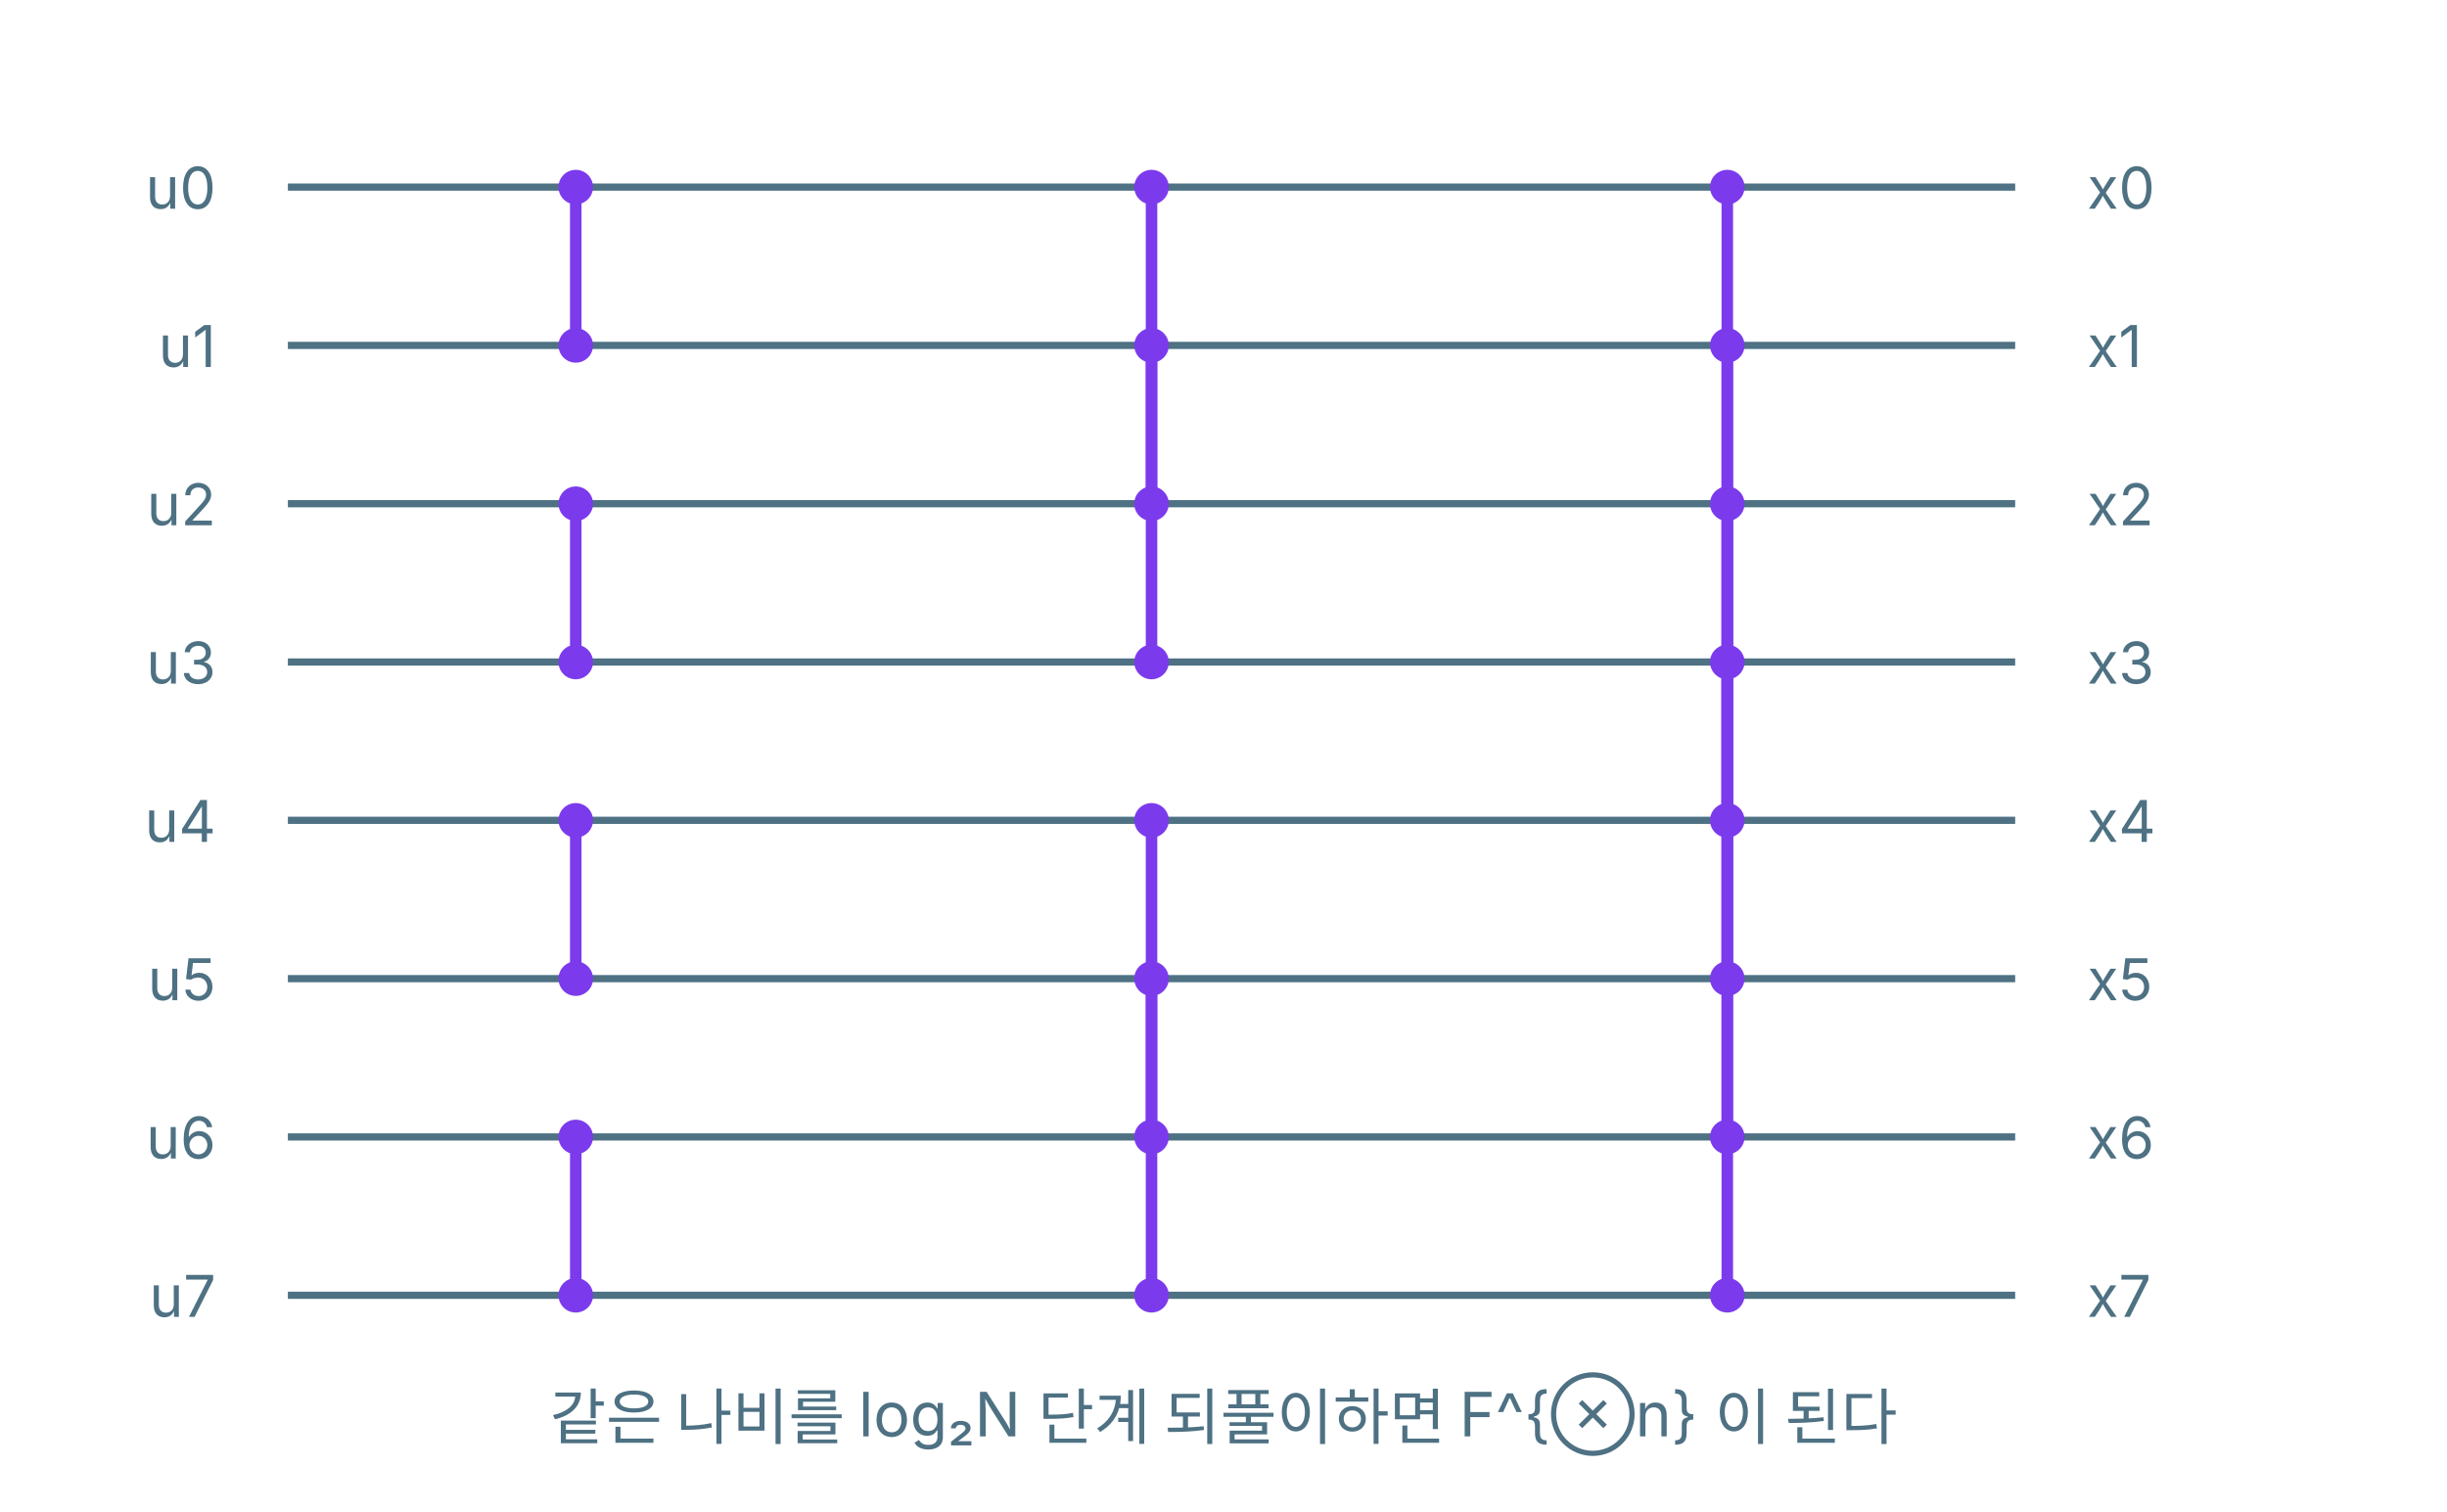
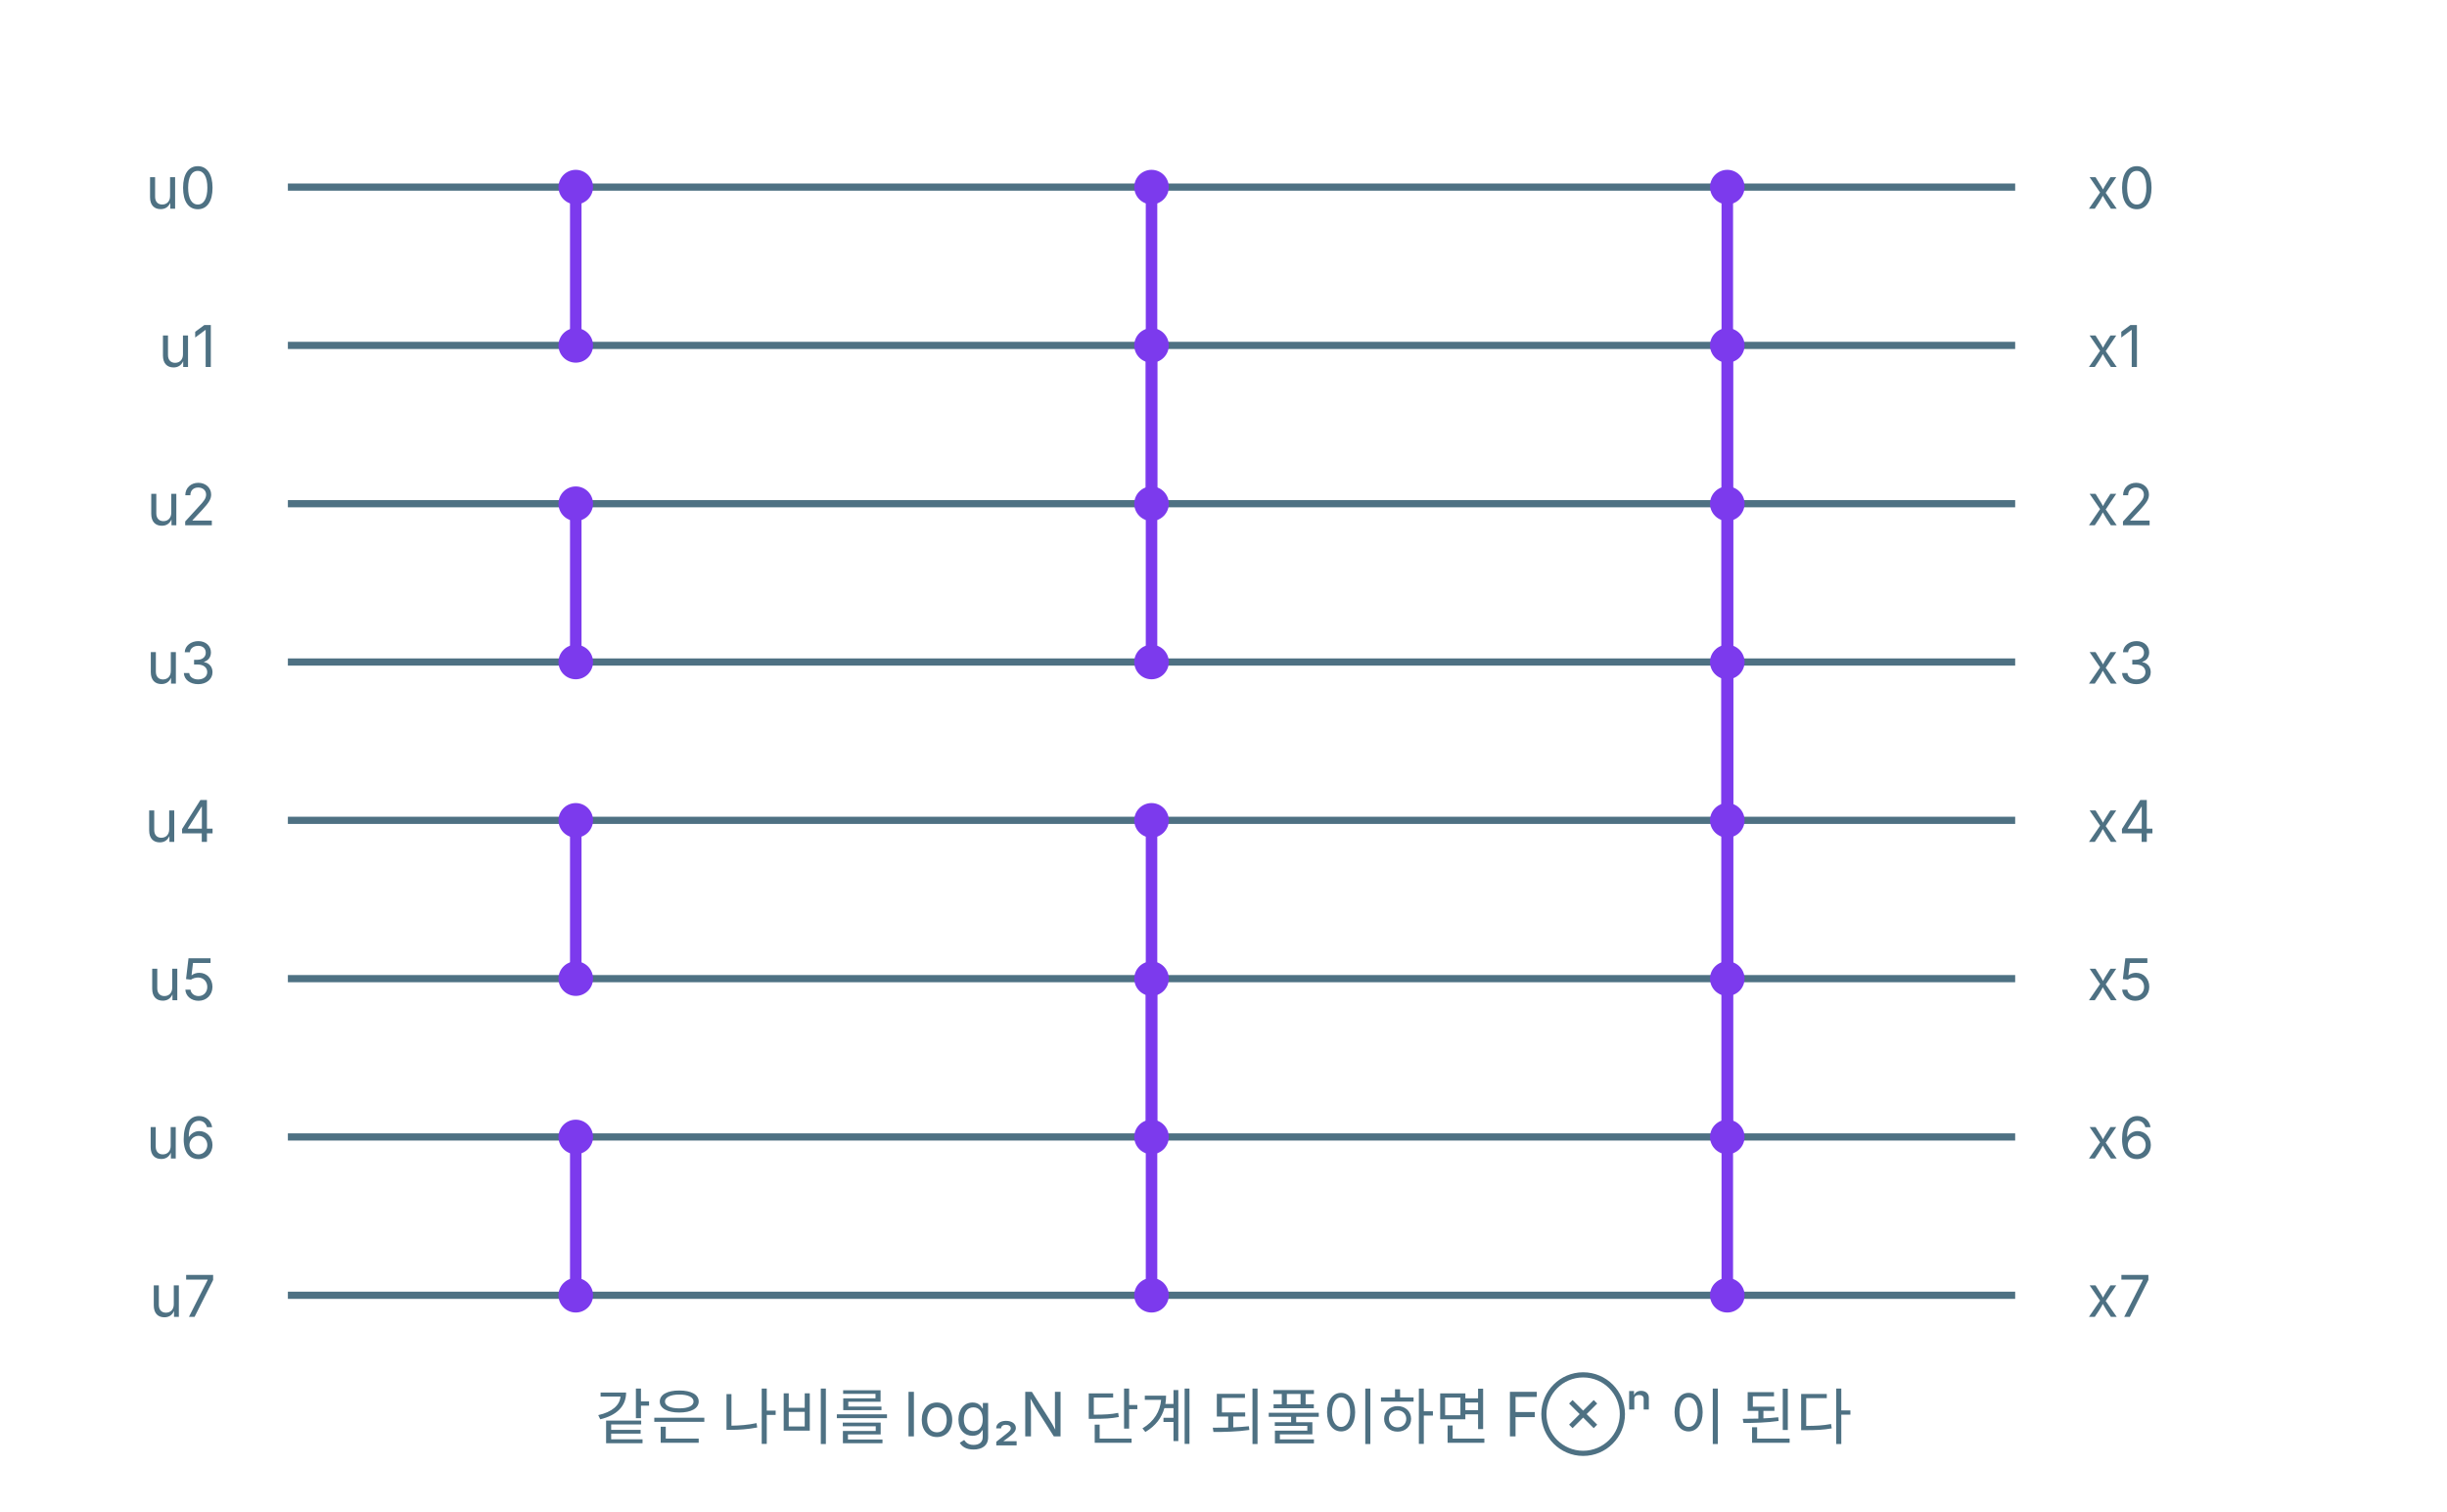
<svg xmlns="http://www.w3.org/2000/svg" class="diag" viewBox="0 0 340 210" role="img" aria-label="폴라 변환의 나비 연산 (N=8)">
  <style>
.diag text{font-family:-apple-system,"Noto Sans KR",sans-serif}
.frame{fill:none;stroke:var(--border,#b9ccd6);stroke-width:1}
.ax{stroke:var(--muted,#4e7183);stroke-width:1;fill:none}
.grid{stroke:var(--border,#d4e0e6);stroke-width:.6;
 stroke-dasharray:2 3;fill:none}
.tick{font-size:8px;fill:var(--muted,#4e7183)}
.axname{font-size:9px;fill:var(--accent2,#123f52);font-weight:700}
.key{font-size:9px;fill:var(--accent2,#123f52);font-weight:700}
.cap{font-size:8.5px;fill:var(--muted,#4e7183)}
.cv{fill:none;stroke:var(--accent,#1f6f8b);stroke-width:1.6}
.cv1{fill:none;stroke:var(--g1,#9c6b3f);stroke-width:1.6}
.cv2{fill:none;stroke:var(--g2,#1f7a6f);stroke-width:1.6}
.cv3{fill:none;stroke:var(--g3,#2f6fb8);stroke-width:1.6}
.cv4{fill:none;stroke:var(--g4,#7c3aed);stroke-width:1.6}
.cv5{fill:none;stroke:var(--g5,#c2185b);stroke-width:1.6}
.cv6{fill:none;stroke:var(--g6,#5b7a3a);stroke-width:1.6}
.cvd{fill:none;stroke:var(--muted,#4e7183);stroke-width:1.2;
 stroke-dasharray:4 3}
.dot{fill:var(--accent,#1f6f8b);stroke:none}
.dot2{fill:var(--special,#7c3aed);stroke:none}
.dotn{fill:var(--muted,#4e7183);opacity:.35;stroke:none}
.cell{fill:var(--panel,#fff);stroke:var(--border,#b9ccd6);
 stroke-width:1}
.cell.a{fill:rgba(31,111,139,.16)}
.cell.b{fill:rgba(194,24,91,.14)}
.cell.c{fill:rgba(46,158,91,.14)}
.cell.d{fill:rgba(217,119,6,.16)}
.cell.e{fill:rgba(124,58,237,.14)}
.cell.f{fill:rgba(85,112,143,.12)}
.tie{stroke:var(--net,#7b8794);stroke-width:1;fill:none}
.tie.hot{stroke:var(--special,#7c3aed);stroke-width:1.6}
</style>
  <text x="30.00" y="29.00" class="tick" text-anchor="end">u0</text>
  <text x="290.00" y="29.00" class="tick" text-anchor="start">x0</text>
  <line x1="40.00" y1="26.00" x2="280.00" y2="26.00" class="ax" />
  <text x="30.00" y="51.00" class="tick" text-anchor="end">u1</text>
  <text x="290.00" y="51.00" class="tick" text-anchor="start">x1</text>
  <line x1="40.00" y1="48.00" x2="280.00" y2="48.00" class="ax" />
  <text x="30.00" y="73.00" class="tick" text-anchor="end">u2</text>
  <text x="290.00" y="73.00" class="tick" text-anchor="start">x2</text>
  <line x1="40.00" y1="70.00" x2="280.00" y2="70.00" class="ax" />
  <text x="30.00" y="95.00" class="tick" text-anchor="end">u3</text>
  <text x="290.00" y="95.00" class="tick" text-anchor="start">x3</text>
  <line x1="40.00" y1="92.00" x2="280.00" y2="92.00" class="ax" />
  <text x="30.00" y="117.00" class="tick" text-anchor="end">u4</text>
  <text x="290.00" y="117.00" class="tick" text-anchor="start">x4</text>
  <line x1="40.00" y1="114.00" x2="280.00" y2="114.00" class="ax" />
  <text x="30.00" y="139.00" class="tick" text-anchor="end">u5</text>
  <text x="290.00" y="139.00" class="tick" text-anchor="start">x5</text>
  <line x1="40.00" y1="136.00" x2="280.00" y2="136.00" class="ax" />
  <text x="30.00" y="161.00" class="tick" text-anchor="end">u6</text>
  <text x="290.00" y="161.00" class="tick" text-anchor="start">x6</text>
  <line x1="40.00" y1="158.00" x2="280.00" y2="158.00" class="ax" />
  <text x="30.00" y="183.00" class="tick" text-anchor="end">u7</text>
  <text x="290.00" y="183.00" class="tick" text-anchor="start">x7</text>
  <line x1="40.00" y1="180.00" x2="280.00" y2="180.00" class="ax" />
  <line x1="80.00" y1="26.00" x2="80.00" y2="48.00" class="tie hot" />
  <circle cx="80.00" cy="26.00" r="2.40" class="dot2" />
  <circle cx="80.00" cy="48.00" r="2.40" class="dot2" />
  <line x1="80.00" y1="70.00" x2="80.00" y2="92.00" class="tie hot" />
  <circle cx="80.00" cy="70.00" r="2.40" class="dot2" />
  <circle cx="80.00" cy="92.00" r="2.40" class="dot2" />
  <line x1="80.00" y1="114.00" x2="80.00" y2="136.00" class="tie hot" />
  <circle cx="80.00" cy="114.00" r="2.40" class="dot2" />
  <circle cx="80.00" cy="136.00" r="2.40" class="dot2" />
  <line x1="80.00" y1="158.00" x2="80.00" y2="180.00" class="tie hot" />
  <circle cx="80.00" cy="158.00" r="2.40" class="dot2" />
  <circle cx="80.00" cy="180.00" r="2.40" class="dot2" />
  <line x1="160.00" y1="26.00" x2="160.00" y2="70.00" class="tie hot" />
  <circle cx="160.00" cy="26.00" r="2.40" class="dot2" />
  <circle cx="160.00" cy="70.00" r="2.40" class="dot2" />
  <line x1="160.00" y1="48.00" x2="160.00" y2="92.00" class="tie hot" />
  <circle cx="160.00" cy="48.00" r="2.40" class="dot2" />
  <circle cx="160.00" cy="92.00" r="2.40" class="dot2" />
  <line x1="160.00" y1="114.00" x2="160.00" y2="158.00" class="tie hot" />
  <circle cx="160.00" cy="114.00" r="2.40" class="dot2" />
  <circle cx="160.00" cy="158.00" r="2.40" class="dot2" />
  <line x1="160.00" y1="136.00" x2="160.00" y2="180.00" class="tie hot" />
  <circle cx="160.00" cy="136.00" r="2.40" class="dot2" />
  <circle cx="160.00" cy="180.00" r="2.40" class="dot2" />
  <line x1="240.00" y1="26.00" x2="240.00" y2="114.00" class="tie hot" />
  <circle cx="240.00" cy="26.00" r="2.40" class="dot2" />
  <circle cx="240.00" cy="114.00" r="2.40" class="dot2" />
  <line x1="240.00" y1="48.00" x2="240.00" y2="136.00" class="tie hot" />
  <circle cx="240.00" cy="48.00" r="2.40" class="dot2" />
  <circle cx="240.00" cy="136.00" r="2.40" class="dot2" />
  <line x1="240.00" y1="70.00" x2="240.00" y2="158.00" class="tie hot" />
  <circle cx="240.00" cy="70.00" r="2.40" class="dot2" />
  <circle cx="240.00" cy="158.00" r="2.40" class="dot2" />
  <line x1="240.00" y1="92.00" x2="240.00" y2="180.00" class="tie hot" />
  <circle cx="240.00" cy="92.00" r="2.40" class="dot2" />
  <circle cx="240.00" cy="180.00" r="2.40" class="dot2" />
-   <text x="170.00" y="200.00" class="cap" text-anchor="middle">같은 나비를 log₂N 단계 되풀이하면 F^{⊗n} 이 된다</text>
+   <text x="170.00" y="200.00" class="cap" text-anchor="middle">같은 나비를 log₂N 단계 되풀이하면 F⊗ⁿ 이 된다</text>
</svg>
